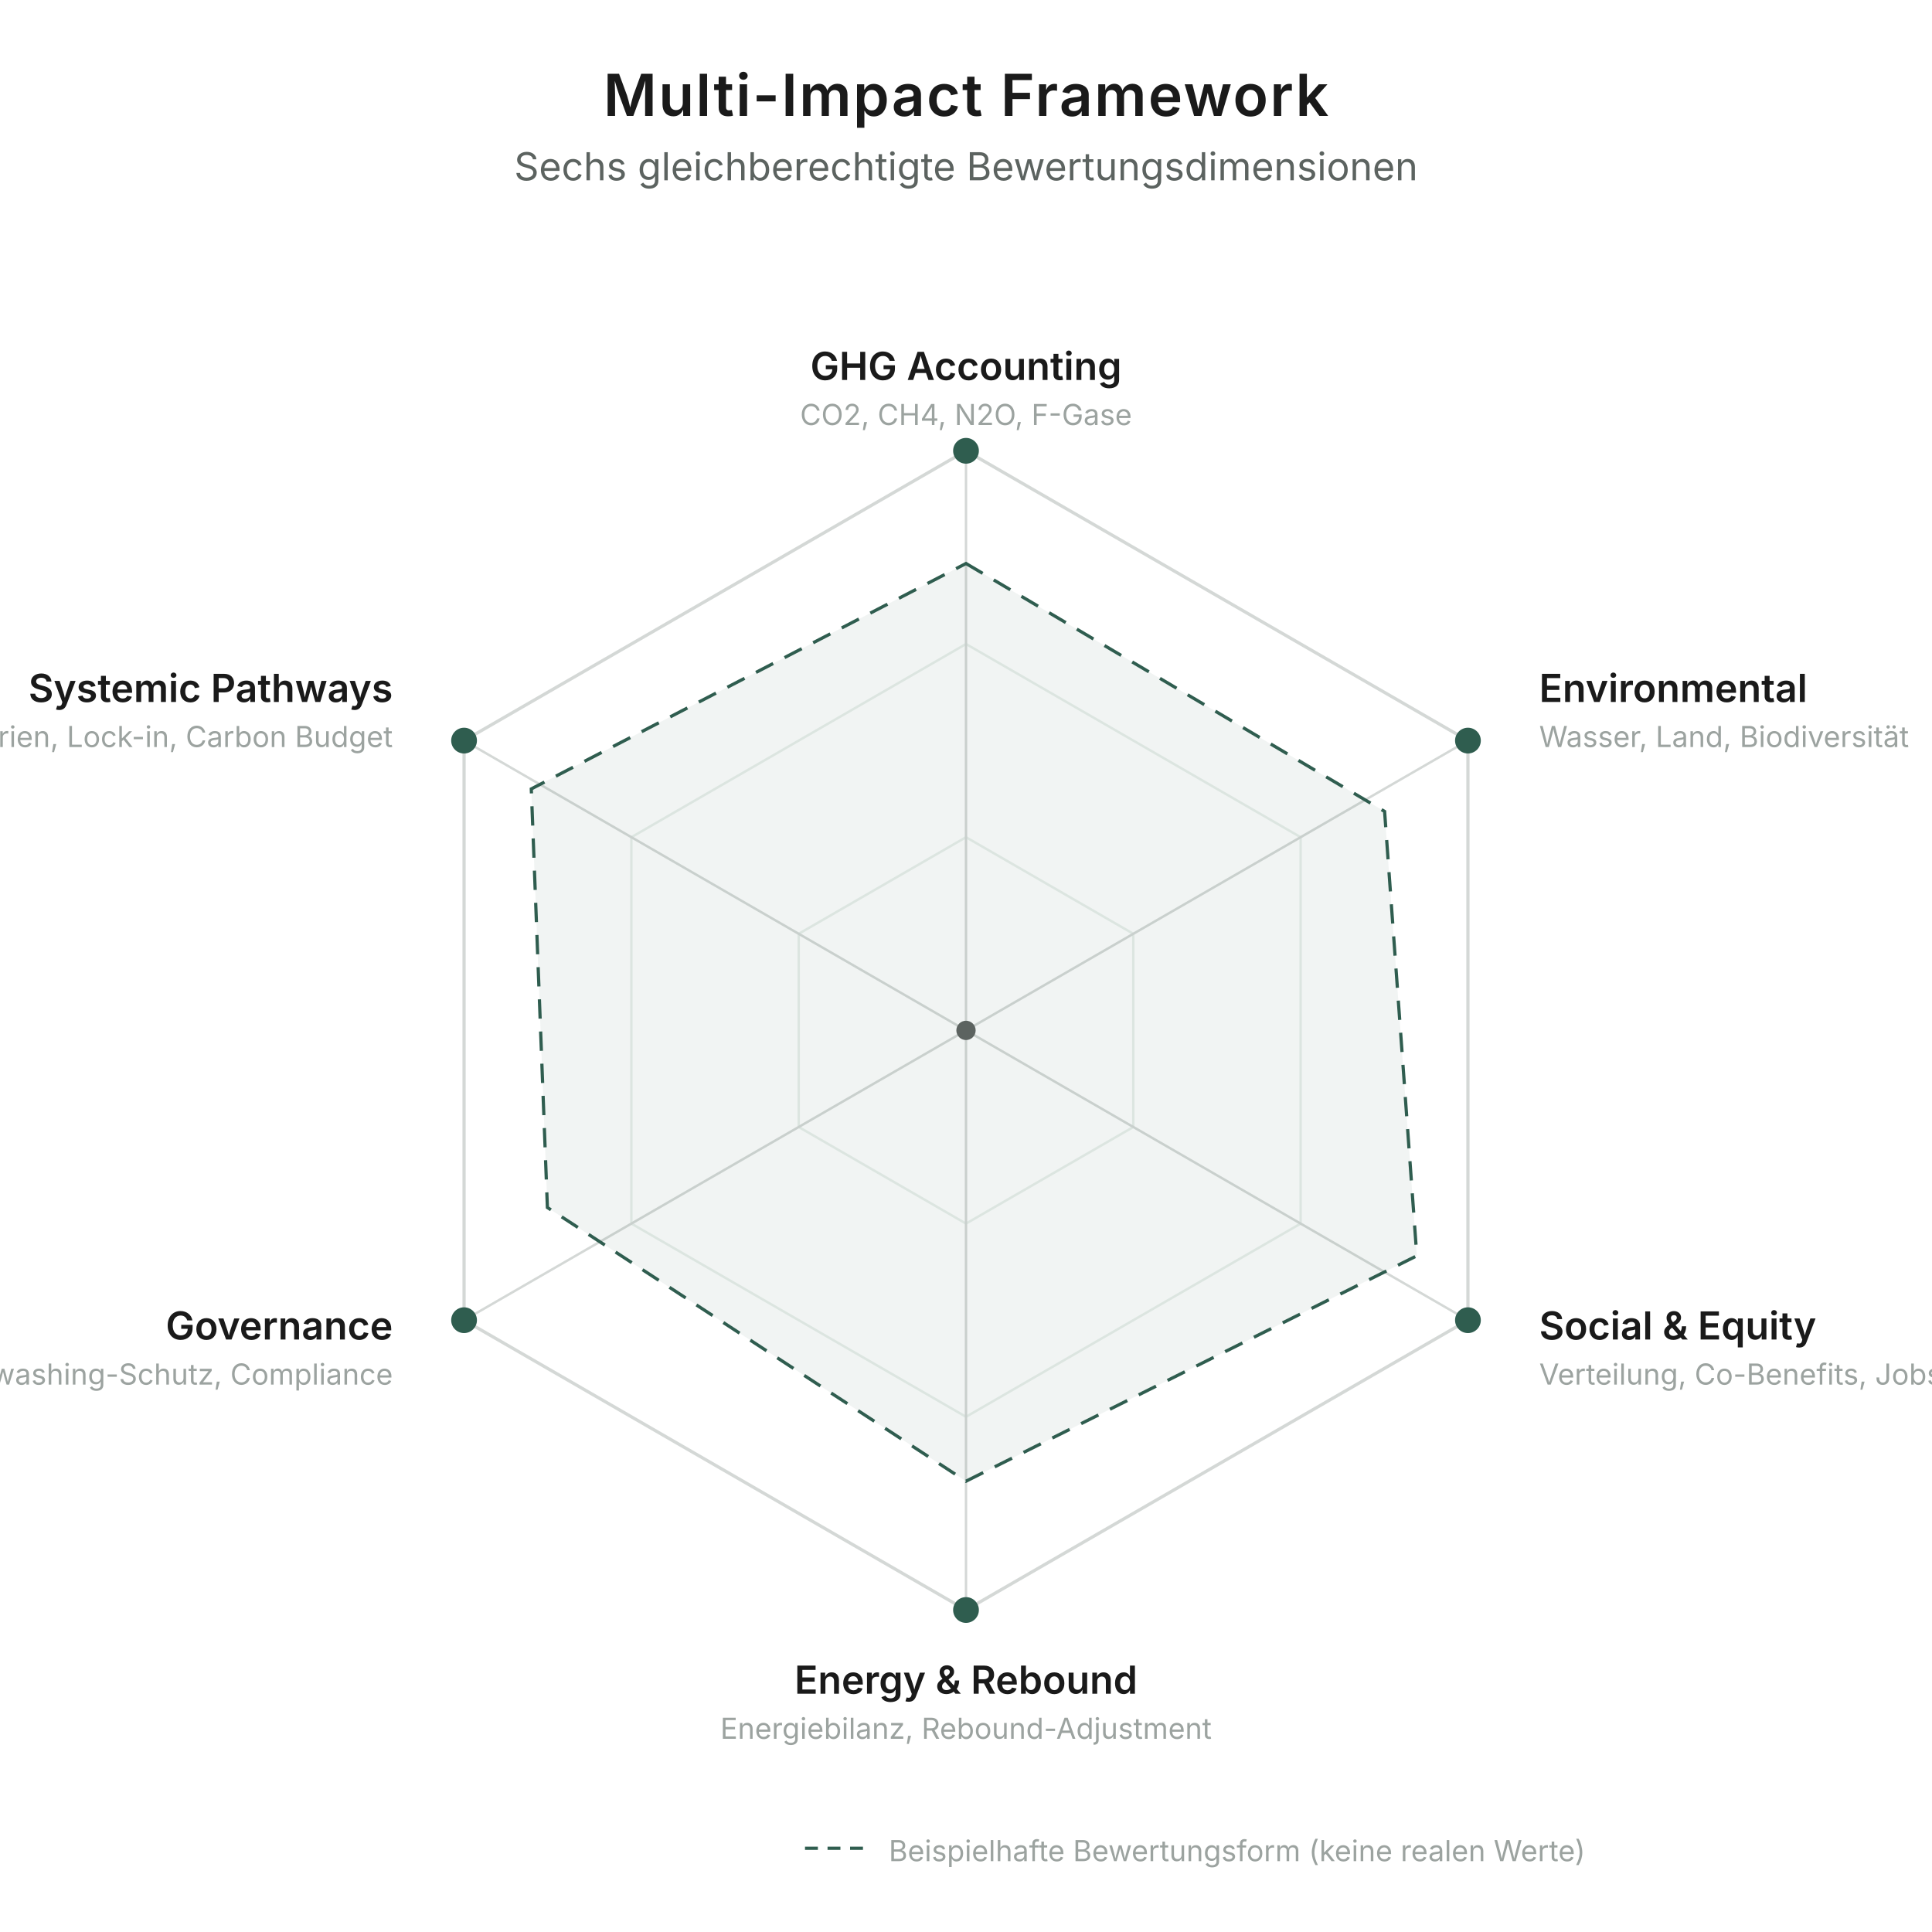
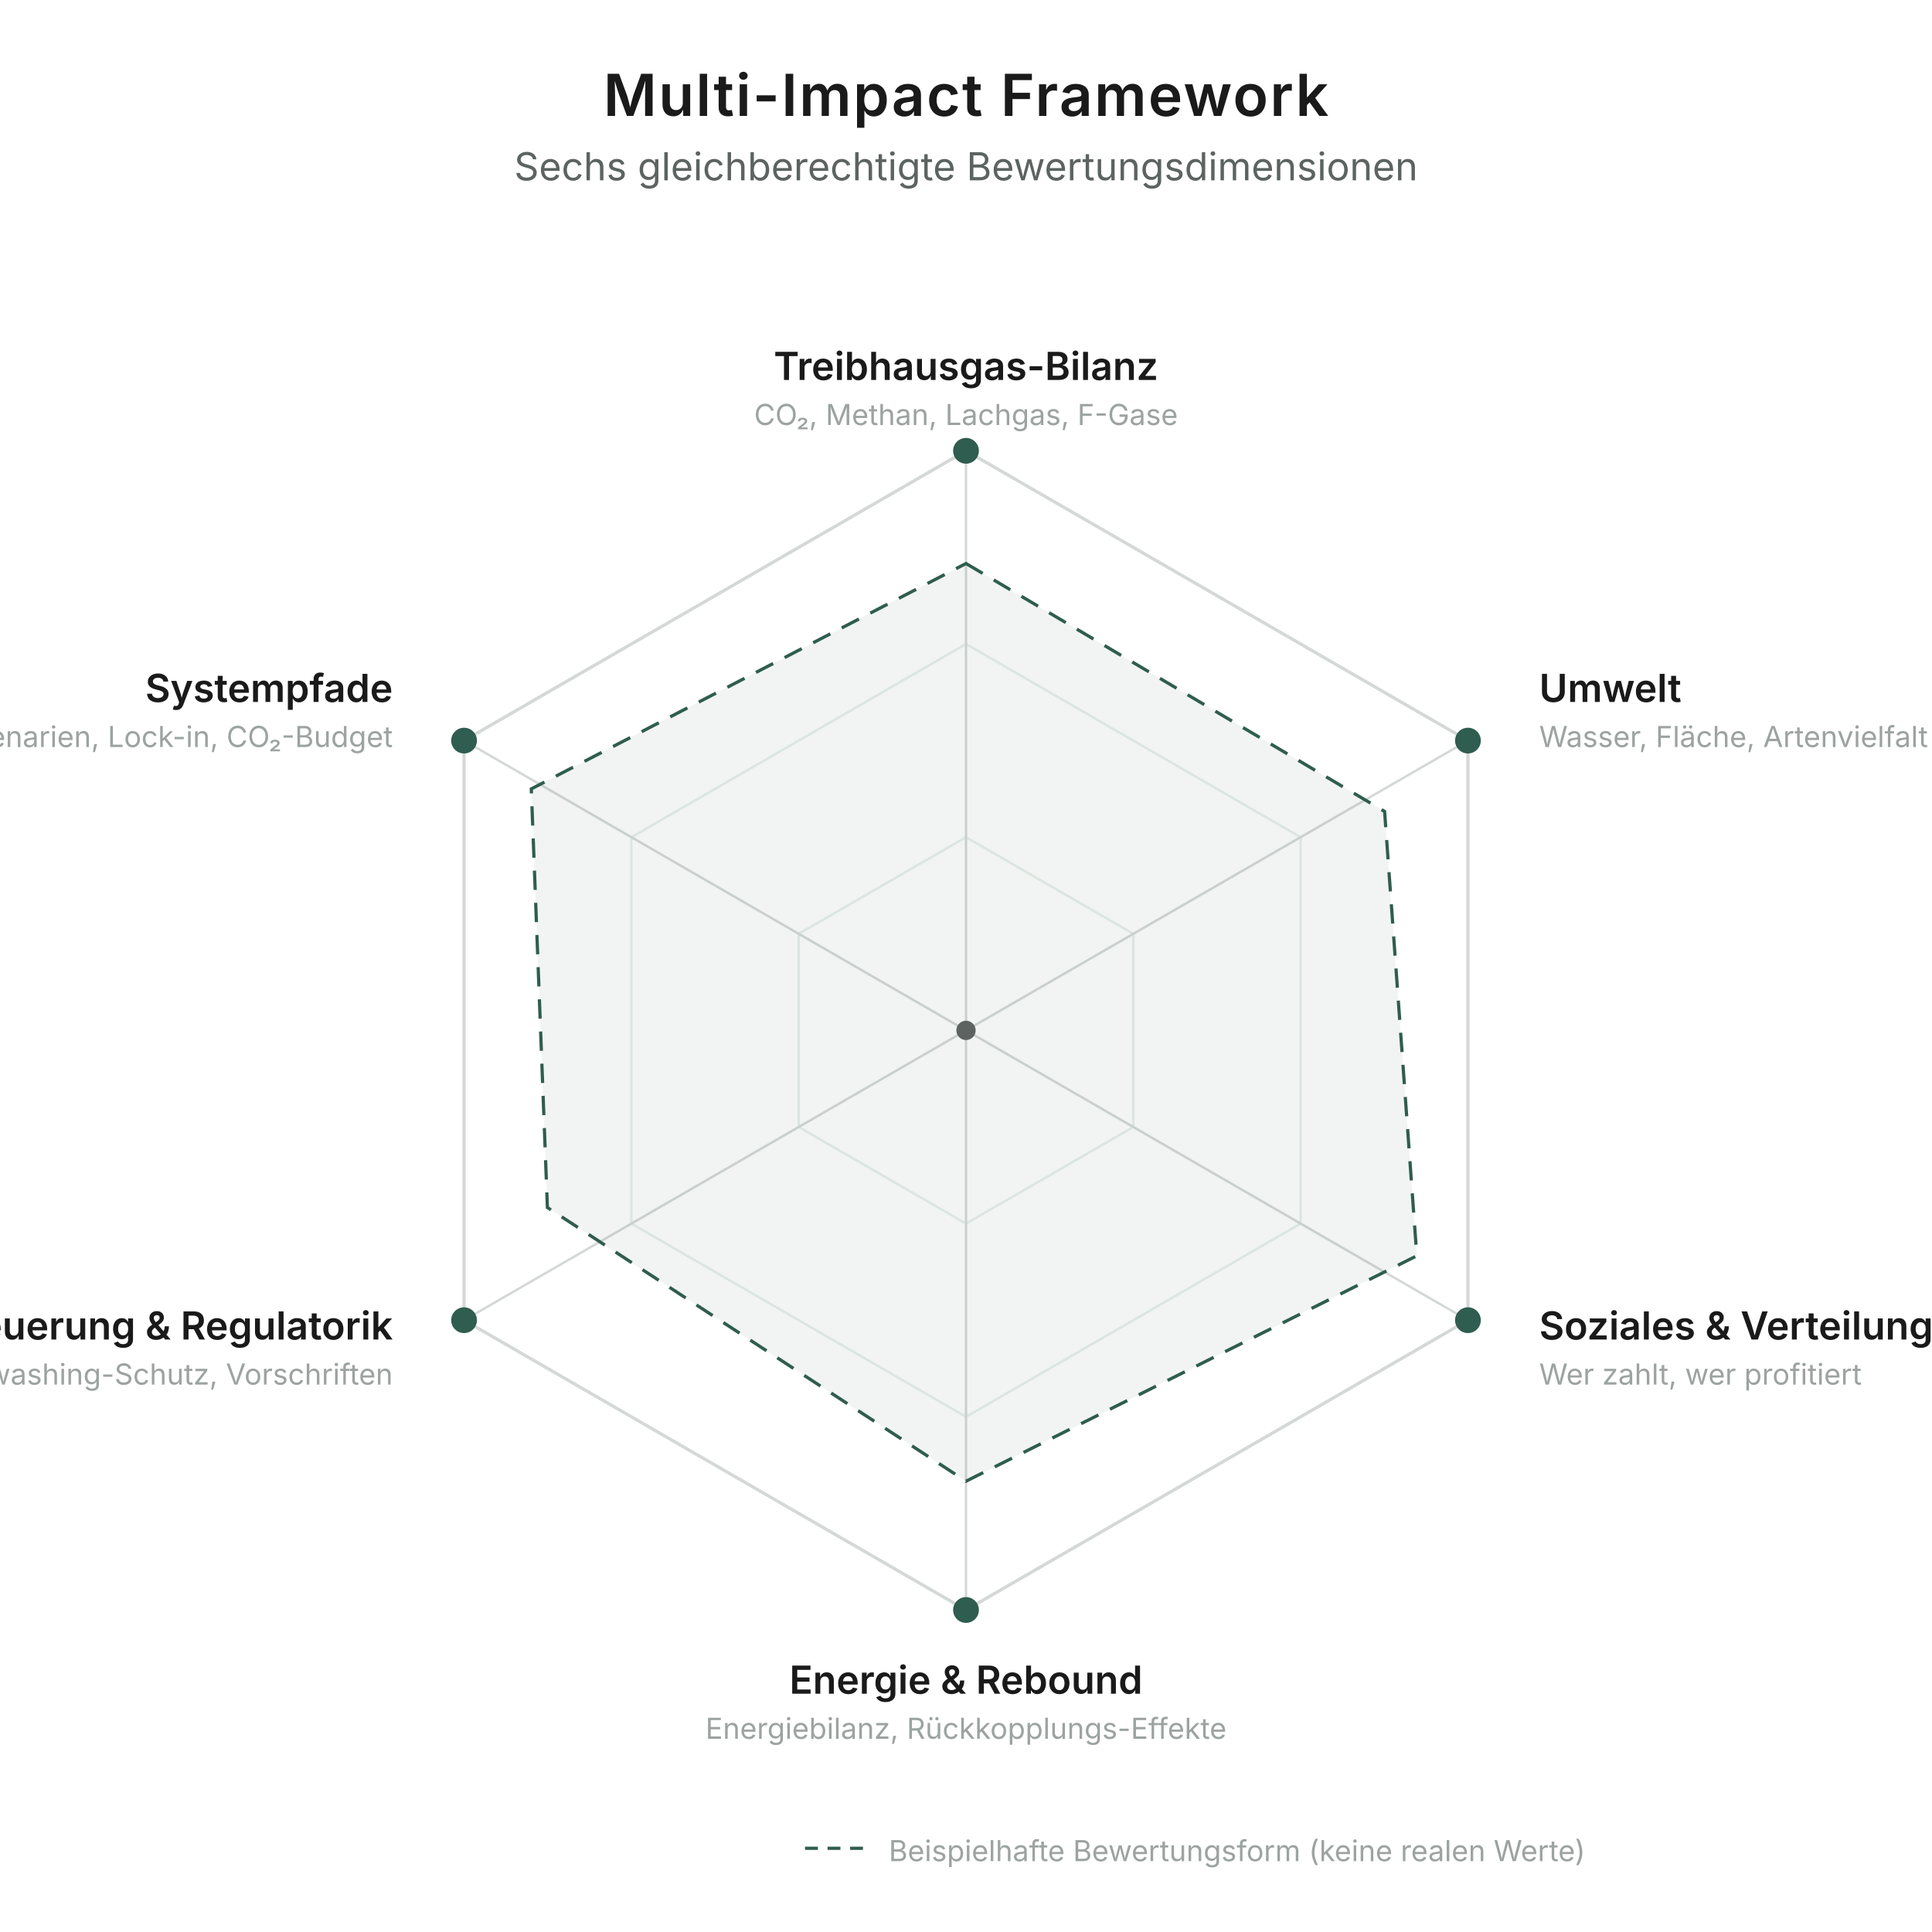
<svg xmlns="http://www.w3.org/2000/svg" viewBox="0 0 600 600" role="img" aria-labelledby="mi-title mi-desc" style="font-family: Inter, 'SF Pro Display', -apple-system, BlinkMacSystemFont, 'Segoe UI', Roboto, Helvetica, Arial, sans-serif;">
  <text x="300" y="36" text-anchor="middle" fill="#1A1A1A" font-size="18" font-weight="600" letter-spacing="0.03em">Multi-Impact Framework</text>
  <text x="300" y="56" text-anchor="middle" fill="#5C6360" font-size="12">Sechs gleichberechtigte Bewertungsdimensionen</text>
  <polygon points="300,140 455.88,230 455.88,410 300,500 144.12,410 144.12,230" fill="none" stroke="#D4D8D6" stroke-width="1" />
  <polygon points="300,200 403.92,260 403.92,380 300,440 196.08,380 196.08,260" fill="none" stroke="#E8EFEB" stroke-width="0.75" />
  <polygon points="300,260 351.96,290 351.96,350 300,380 248.04,350 248.04,290" fill="none" stroke="#E8EFEB" stroke-width="0.75" />
  <line x1="300" y1="320" x2="300" y2="140" stroke="#D4D8D6" stroke-width="0.75" />
  <line x1="300" y1="320" x2="455.88" y2="230" stroke="#D4D8D6" stroke-width="0.75" />
  <line x1="300" y1="320" x2="455.88" y2="410" stroke="#D4D8D6" stroke-width="0.75" />
  <line x1="300" y1="320" x2="300" y2="500" stroke="#D4D8D6" stroke-width="0.75" />
  <line x1="300" y1="320" x2="144.12" y2="410" stroke="#D4D8D6" stroke-width="0.75" />
  <line x1="300" y1="320" x2="144.12" y2="230" stroke="#D4D8D6" stroke-width="0.75" />
  <polygon points="300,175 430,252 440,390 300,460 170,375 165,245" fill="#2F5D4F" fill-opacity="0.07" stroke="#2F5D4F" stroke-width="1" stroke-dasharray="6,4" />
  <circle cx="300" cy="320" r="3" fill="#5C6360" />
  <circle cx="300" cy="140" r="4" fill="#2F5D4F" />
  <circle cx="455.88" cy="230" r="4" fill="#2F5D4F" />
  <circle cx="455.88" cy="410" r="4" fill="#2F5D4F" />
  <circle cx="300" cy="500" r="4" fill="#2F5D4F" />
  <circle cx="144.12" cy="410" r="4" fill="#2F5D4F" />
  <circle cx="144.12" cy="230" r="4" fill="#2F5D4F" />
-   <text x="300" y="118" text-anchor="middle" fill="#1A1A1A" font-size="12" font-weight="600">GHG Accounting</text>
-   <text x="300" y="132" text-anchor="middle" fill="#9CA3A0" font-size="9">CO2, CH4, N2O, F-Gase</text>
-   <text x="478" y="218" text-anchor="start" fill="#1A1A1A" font-size="12" font-weight="600">Environmental</text>
-   <text x="478" y="232" text-anchor="start" fill="#9CA3A0" font-size="9">Wasser, Land, Biodiversität</text>
-   <text x="478" y="416" text-anchor="start" fill="#1A1A1A" font-size="12" font-weight="600">Social &amp; Equity</text>
-   <text x="478" y="430" text-anchor="start" fill="#9CA3A0" font-size="9">Verteilung, Co-Benefits, Jobs</text>
-   <text x="300" y="526" text-anchor="middle" fill="#1A1A1A" font-size="12" font-weight="600">Energy &amp; Rebound</text>
-   <text x="300" y="540" text-anchor="middle" fill="#9CA3A0" font-size="9">Energiebilanz, Rebound-Adjustment</text>
-   <text x="122" y="416" text-anchor="end" fill="#1A1A1A" font-size="12" font-weight="600">Governance</text>
-   <text x="122" y="430" text-anchor="end" fill="#9CA3A0" font-size="9">Greenwashing-Schutz, Compliance</text>
-   <text x="122" y="218" text-anchor="end" fill="#1A1A1A" font-size="12" font-weight="600">Systemic Pathways</text>
-   <text x="122" y="232" text-anchor="end" fill="#9CA3A0" font-size="9">Szenarien, Lock-in, Carbon Budget</text>
+   <text x="300" y="118" text-anchor="middle" fill="#1A1A1A" font-size="12" font-weight="600">Treibhausgas-Bilanz</text>
+   <text x="300" y="132" text-anchor="middle" fill="#9CA3A0" font-size="9">CO₂, Methan, Lachgas, F-Gase</text>
+   <text x="478" y="218" text-anchor="start" fill="#1A1A1A" font-size="12" font-weight="600">Umwelt</text>
+   <text x="478" y="232" text-anchor="start" fill="#9CA3A0" font-size="9">Wasser, Fläche, Artenvielfalt</text>
+   <text x="478" y="416" text-anchor="start" fill="#1A1A1A" font-size="12" font-weight="600">Soziales &amp; Verteilung</text>
+   <text x="478" y="430" text-anchor="start" fill="#9CA3A0" font-size="9">Wer zahlt, wer profitiert</text>
+   <text x="300" y="526" text-anchor="middle" fill="#1A1A1A" font-size="12" font-weight="600">Energie &amp; Rebound</text>
+   <text x="300" y="540" text-anchor="middle" fill="#9CA3A0" font-size="9">Energiebilanz, Rückkopplungs-Effekte</text>
+   <text x="122" y="416" text-anchor="end" fill="#1A1A1A" font-size="12" font-weight="600">Steuerung &amp; Regulatorik</text>
+   <text x="122" y="430" text-anchor="end" fill="#9CA3A0" font-size="9">Greenwashing-Schutz, Vorschriften</text>
+   <text x="122" y="218" text-anchor="end" fill="#1A1A1A" font-size="12" font-weight="600">Systempfade</text>
+   <text x="122" y="232" text-anchor="end" fill="#9CA3A0" font-size="9">Szenarien, Lock-in, CO₂-Budget</text>
  <g transform="translate(300, 574)">
    <line x1="-50" y1="0" x2="-30" y2="0" stroke="#2F5D4F" stroke-width="1" stroke-dasharray="4,3" />
    <text x="-24" y="4" fill="#9CA3A0" font-size="9">Beispielhafte Bewertungsform (keine realen Werte)</text>
  </g>
</svg>
